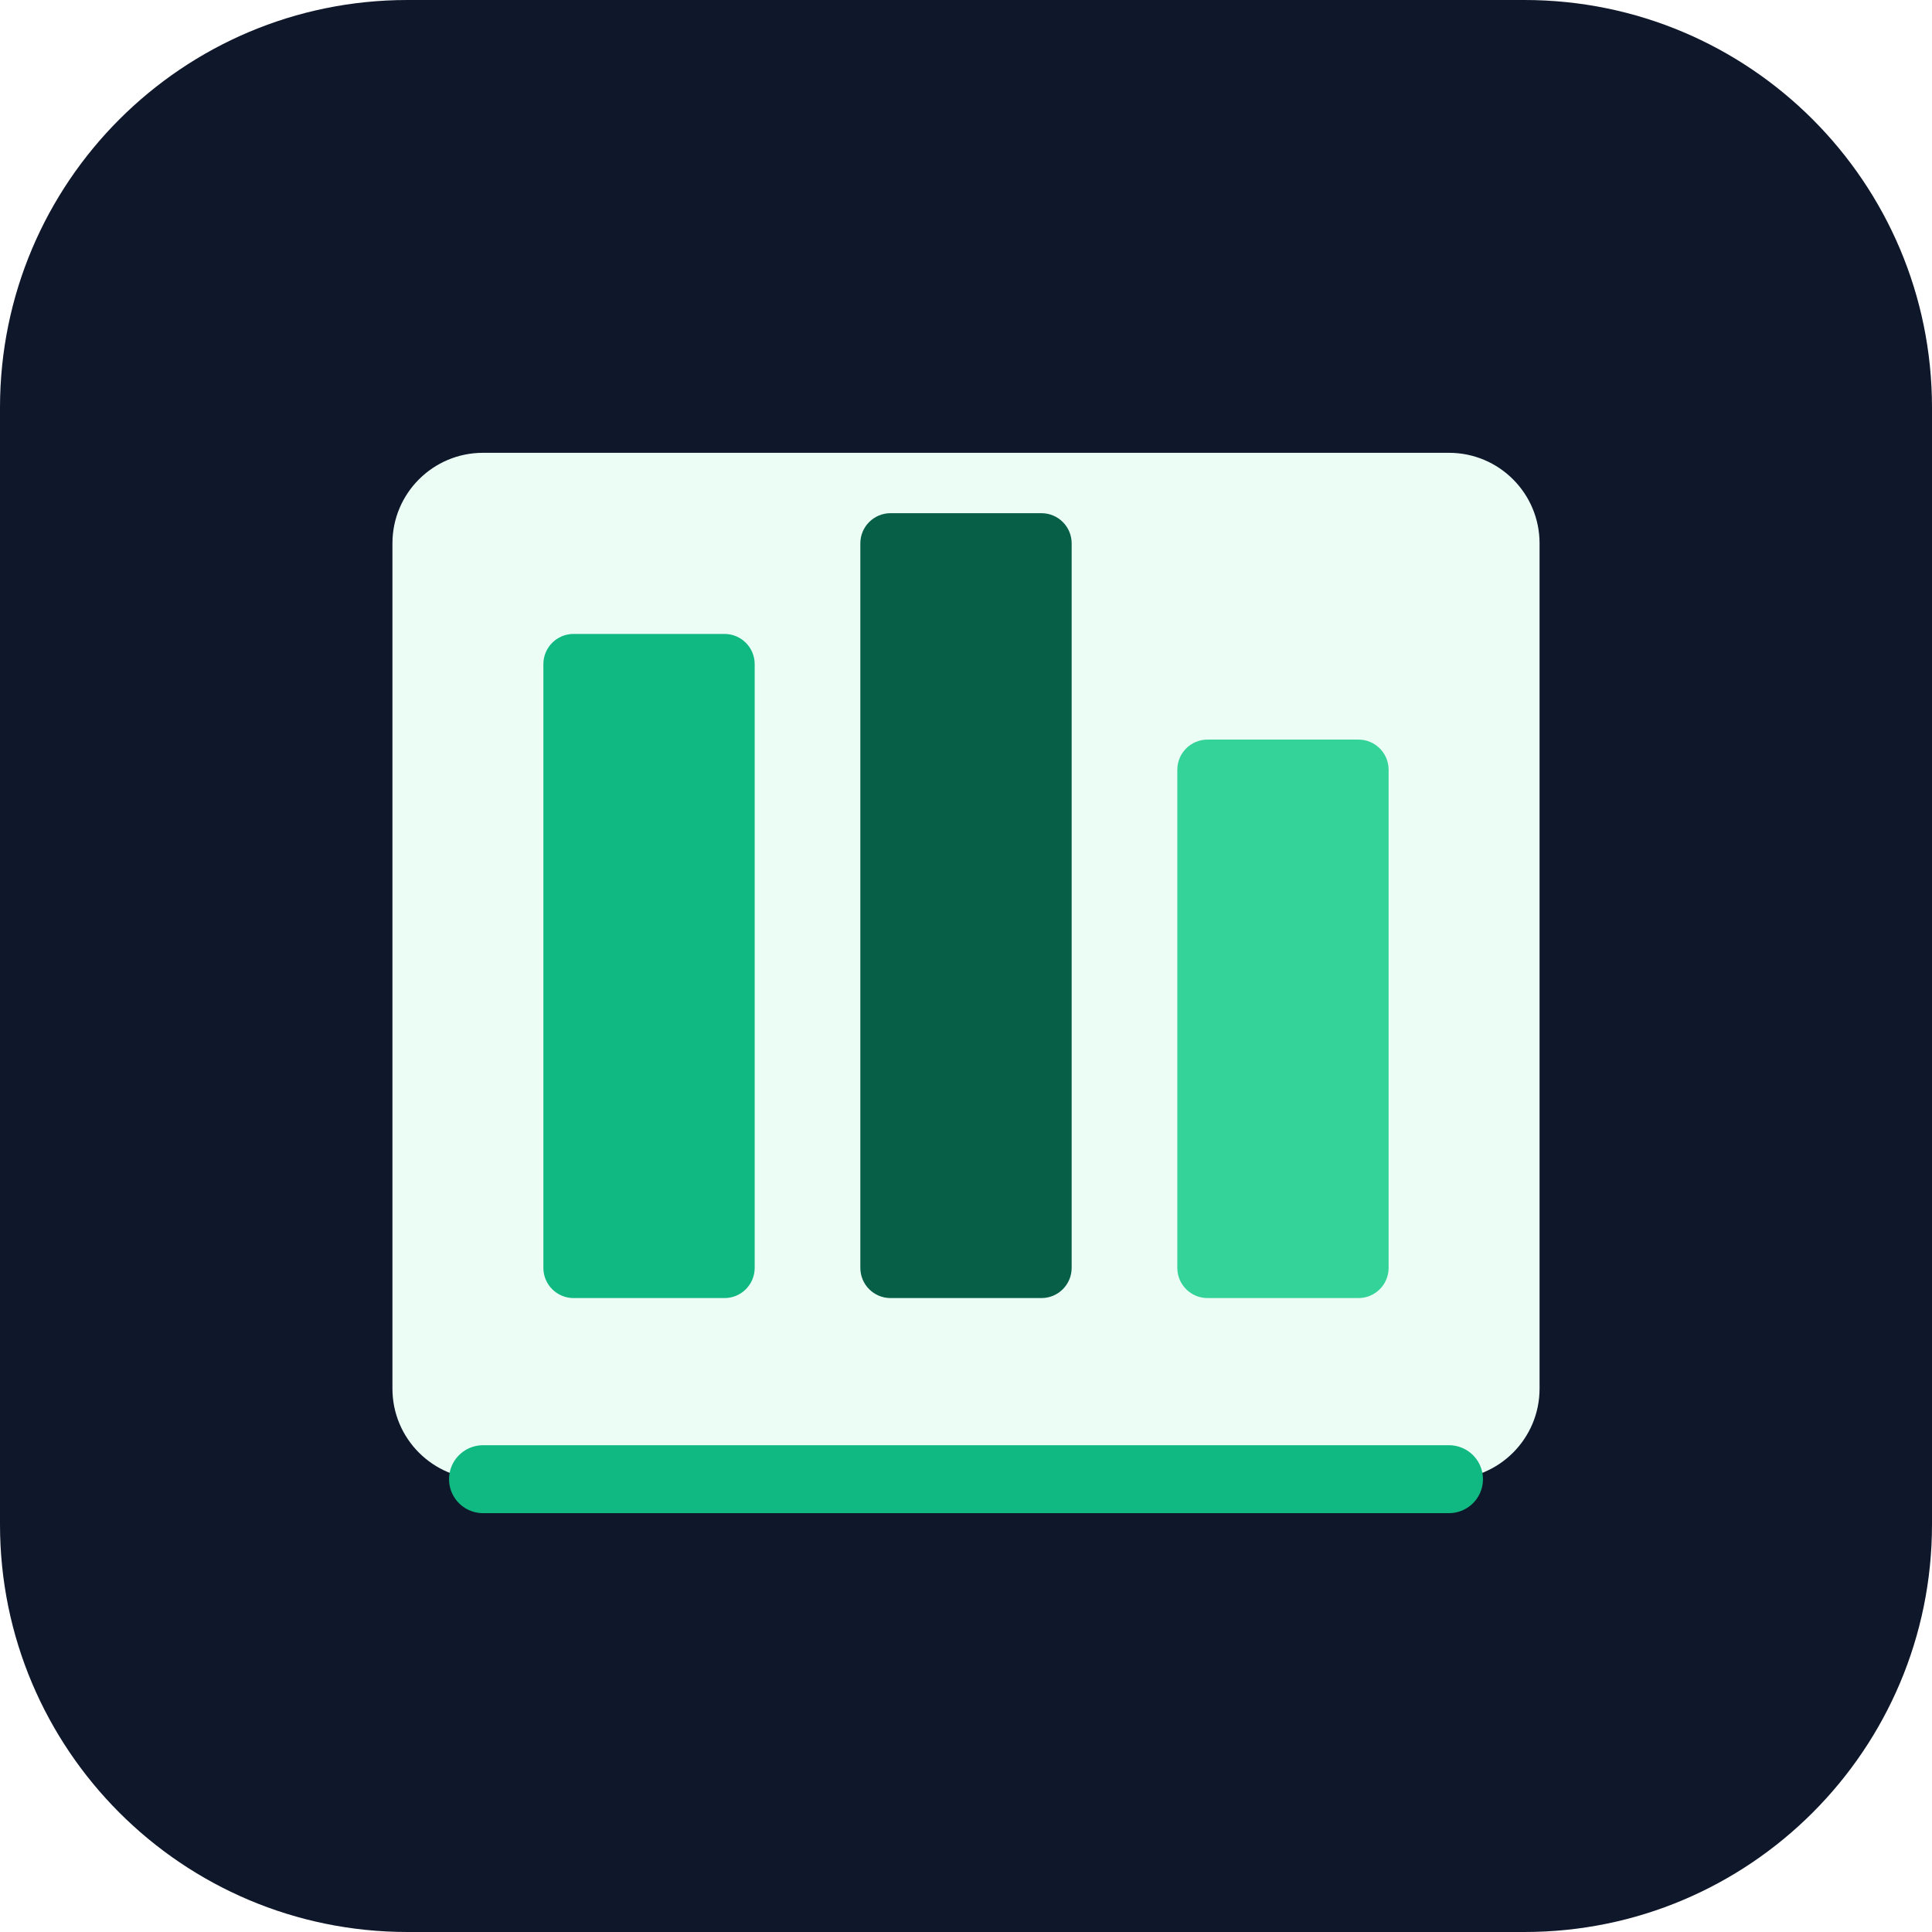
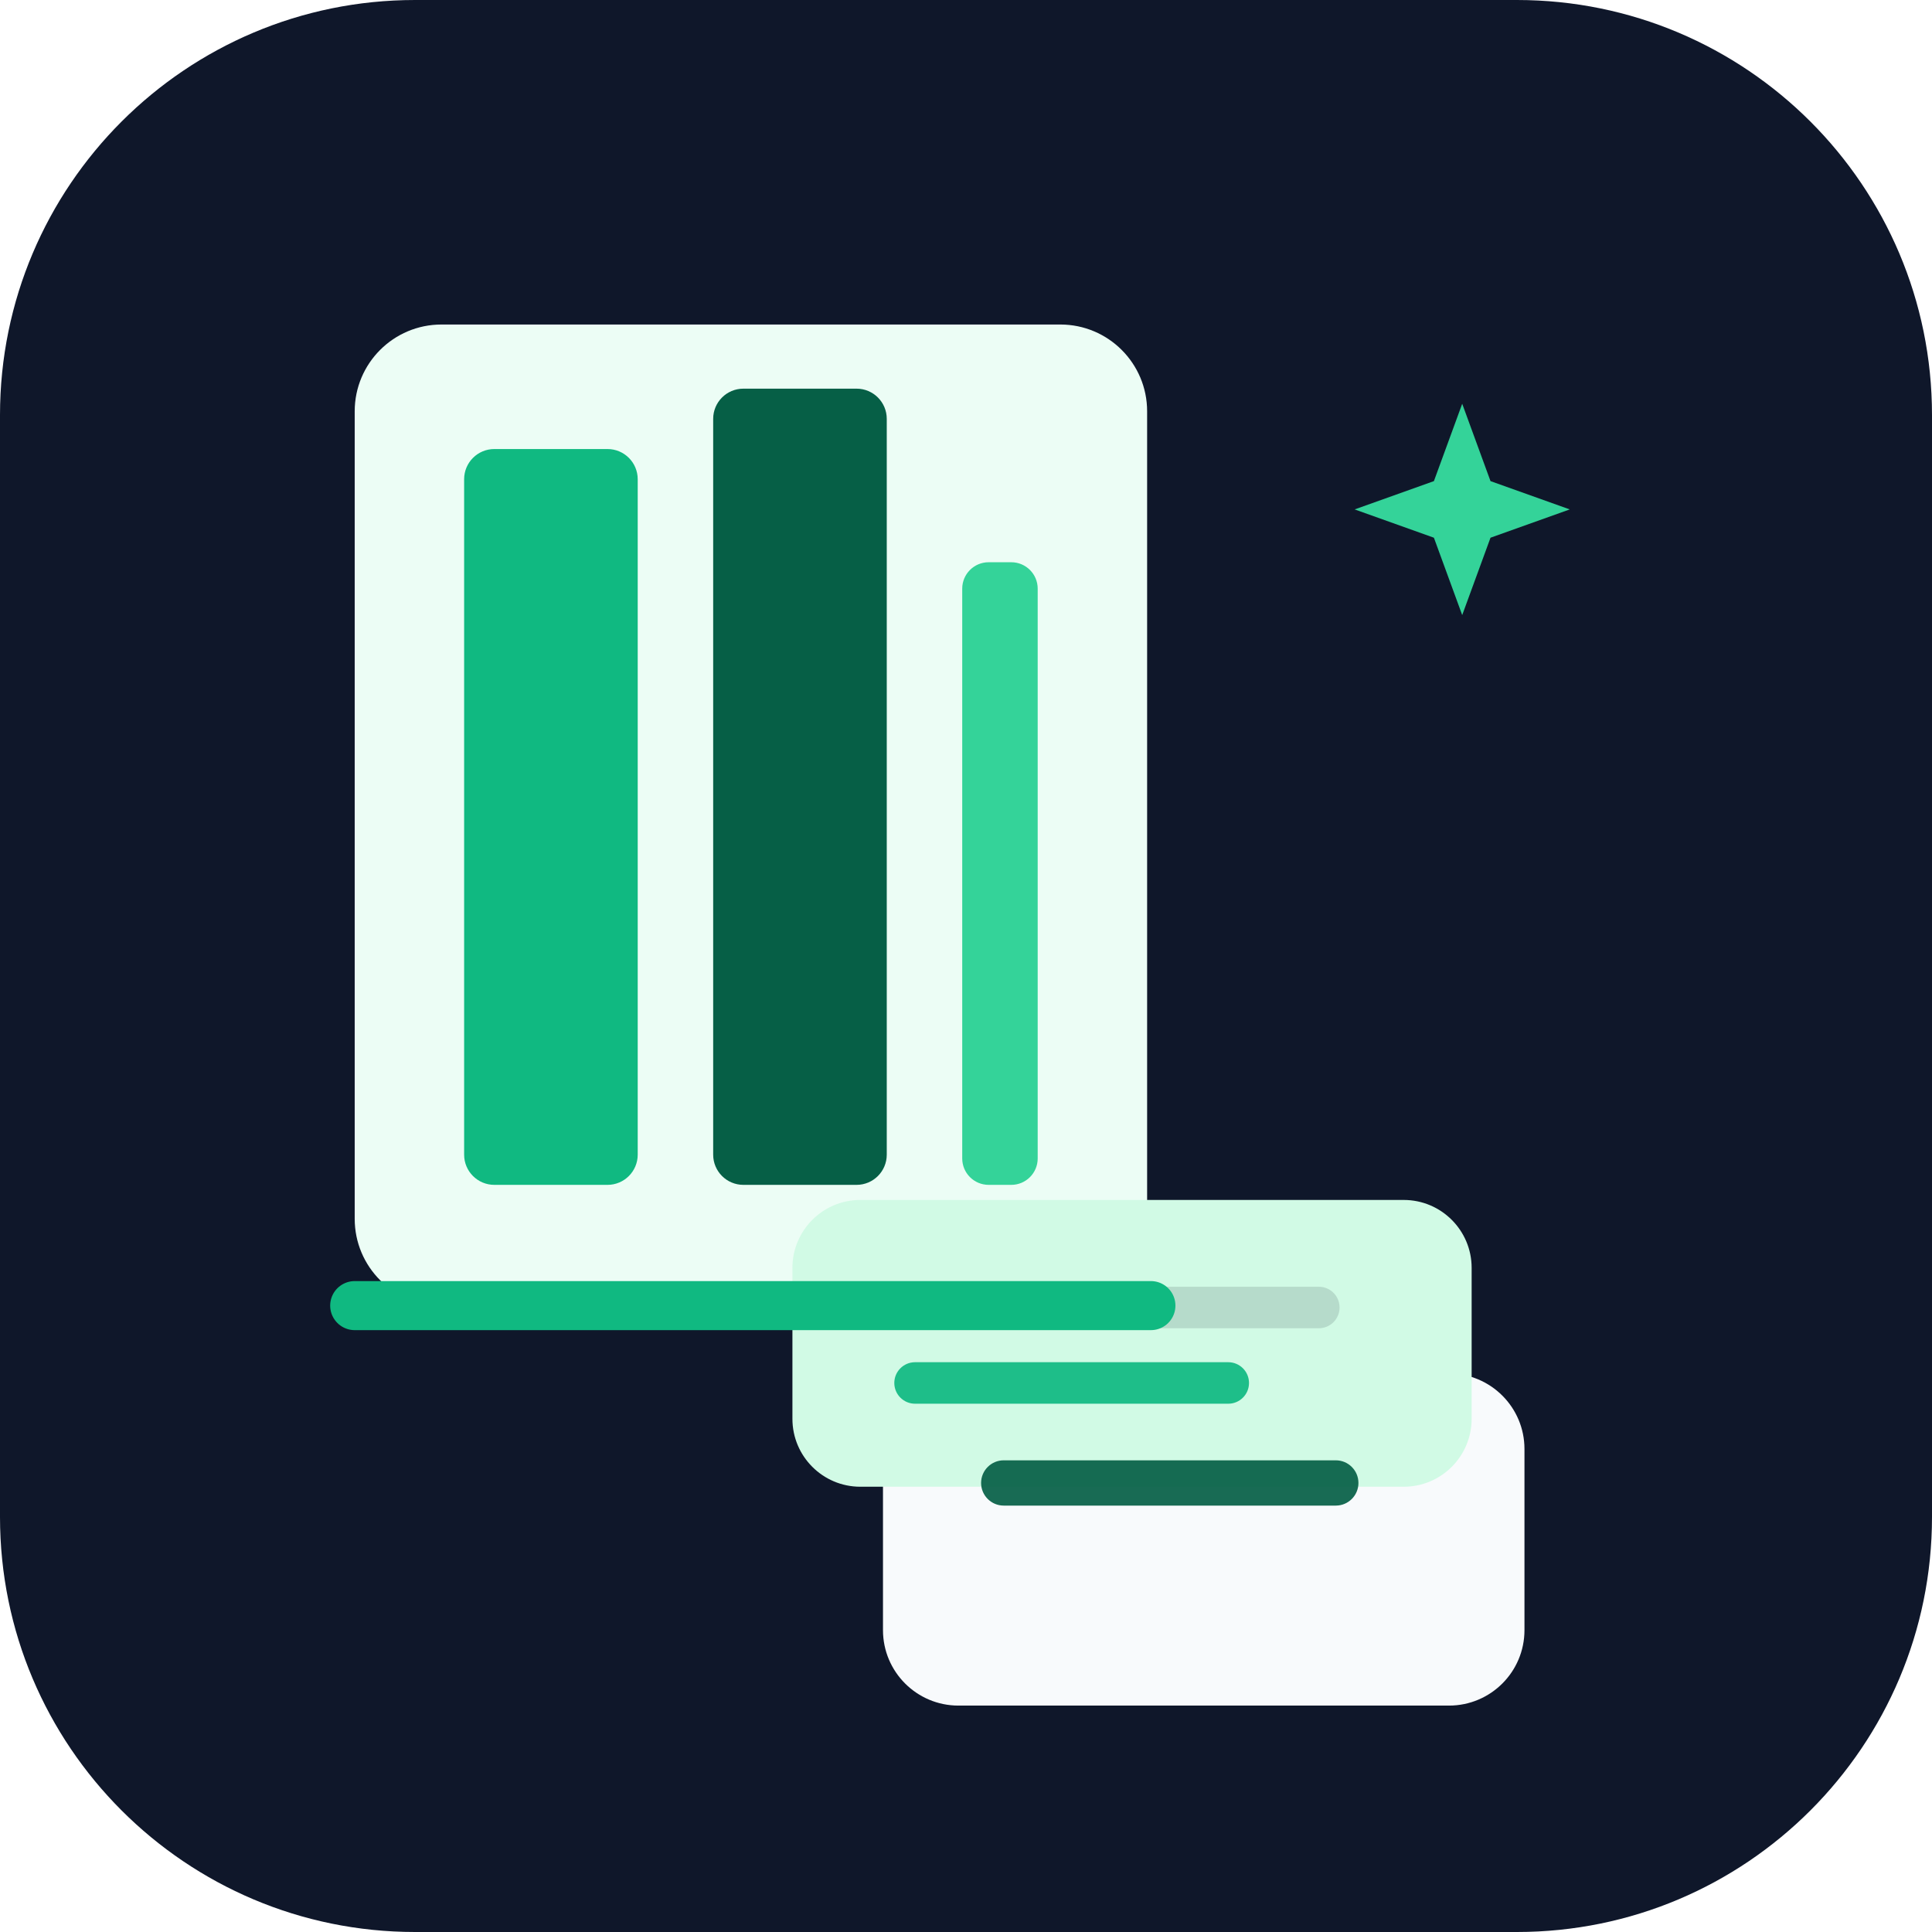
- <svg xmlns="http://www.w3.org/2000/svg" width="512" height="512" viewBox="0 0 512 512" fill="none">
-   <rect width="512" height="512" rx="108" fill="#0F172A" />
-   <rect x="104" y="120" width="304" height="272" rx="24" fill="#ECFDF5" />
-   <rect x="144" y="168" width="56" height="176" rx="8" fill="#10B981" />
-   <rect x="228" y="136" width="56" height="208" rx="8" fill="#065F46" />
-   <rect x="312" y="196" width="56" height="148" rx="8" fill="#34D399" />
-   <path d="M128 392H384" stroke="#10B981" stroke-width="18" stroke-linecap="round" />
+ <svg xmlns="http://www.w3.org/2000/svg" width="1024" height="1024" viewBox="0 0 1024 1024" fill="none">
+   <rect width="1024" height="1024" rx="220" fill="#0F172A" />
+   <rect x="188" y="172" width="420" height="520" rx="46" fill="#ECFDF5" />
+   <rect x="246" y="238" width="92" height="390" rx="16" fill="#10B981" />
+   <rect x="378" y="206" width="92" height="422" rx="16" fill="#065F46" />
+   <rect x="510" y="298" width="40" height="330" rx="14" fill="#34D399" />
+   <rect x="468" y="728" width="340" height="176" rx="40" fill="#F8FAFC" />
+   <rect x="420" y="636" width="360" height="152" rx="36" fill="#D1FAE5" />
+   <rect x="474" y="682" width="236" height="22" rx="11" fill="#0F172A" fill-opacity="0.14" />
+   <rect x="474" y="722" width="188" height="22" rx="11" fill="#10B981" fill-opacity="0.92" />
+   <rect x="520" y="774" width="200" height="24" rx="12" fill="#065F46" fill-opacity="0.92" />
+   <path d="M775 214L790 255L832 270L790 285L775 326L760 285L718 270L760 255L775 214Z" fill="#34D399" />
+   <path d="M188 692H610" stroke="#10B981" stroke-width="26" stroke-linecap="round" />
</svg>
